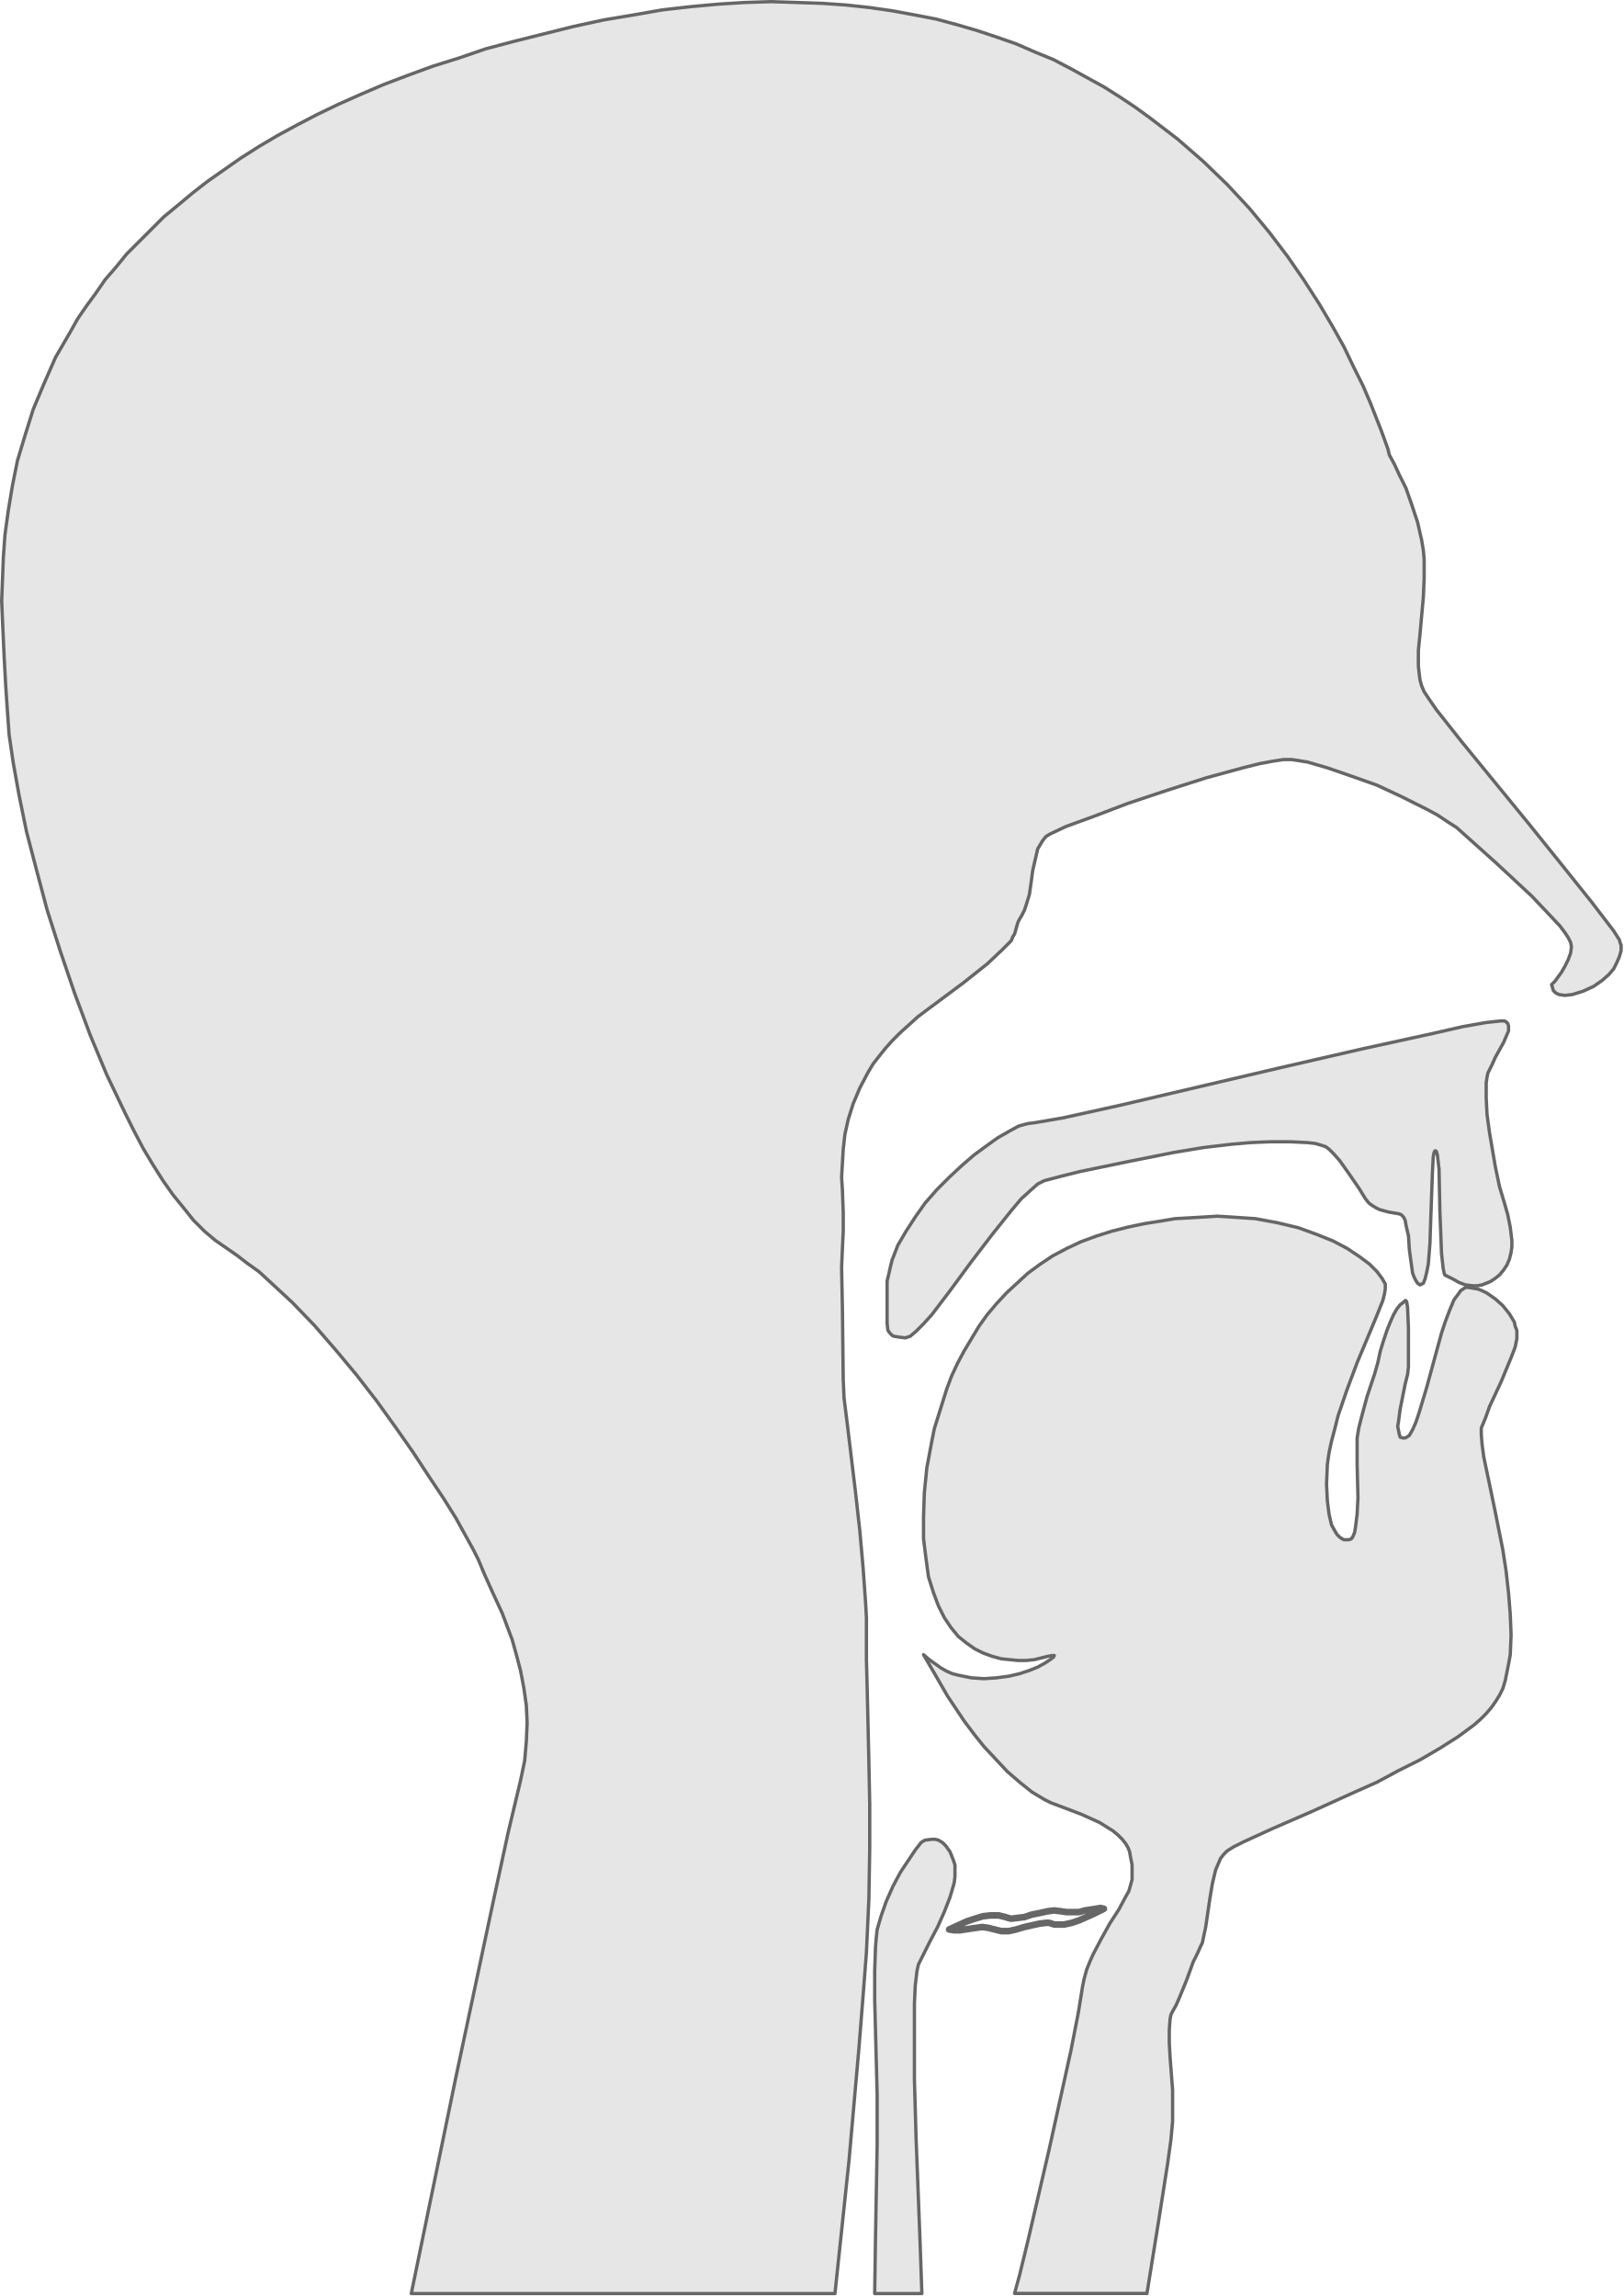
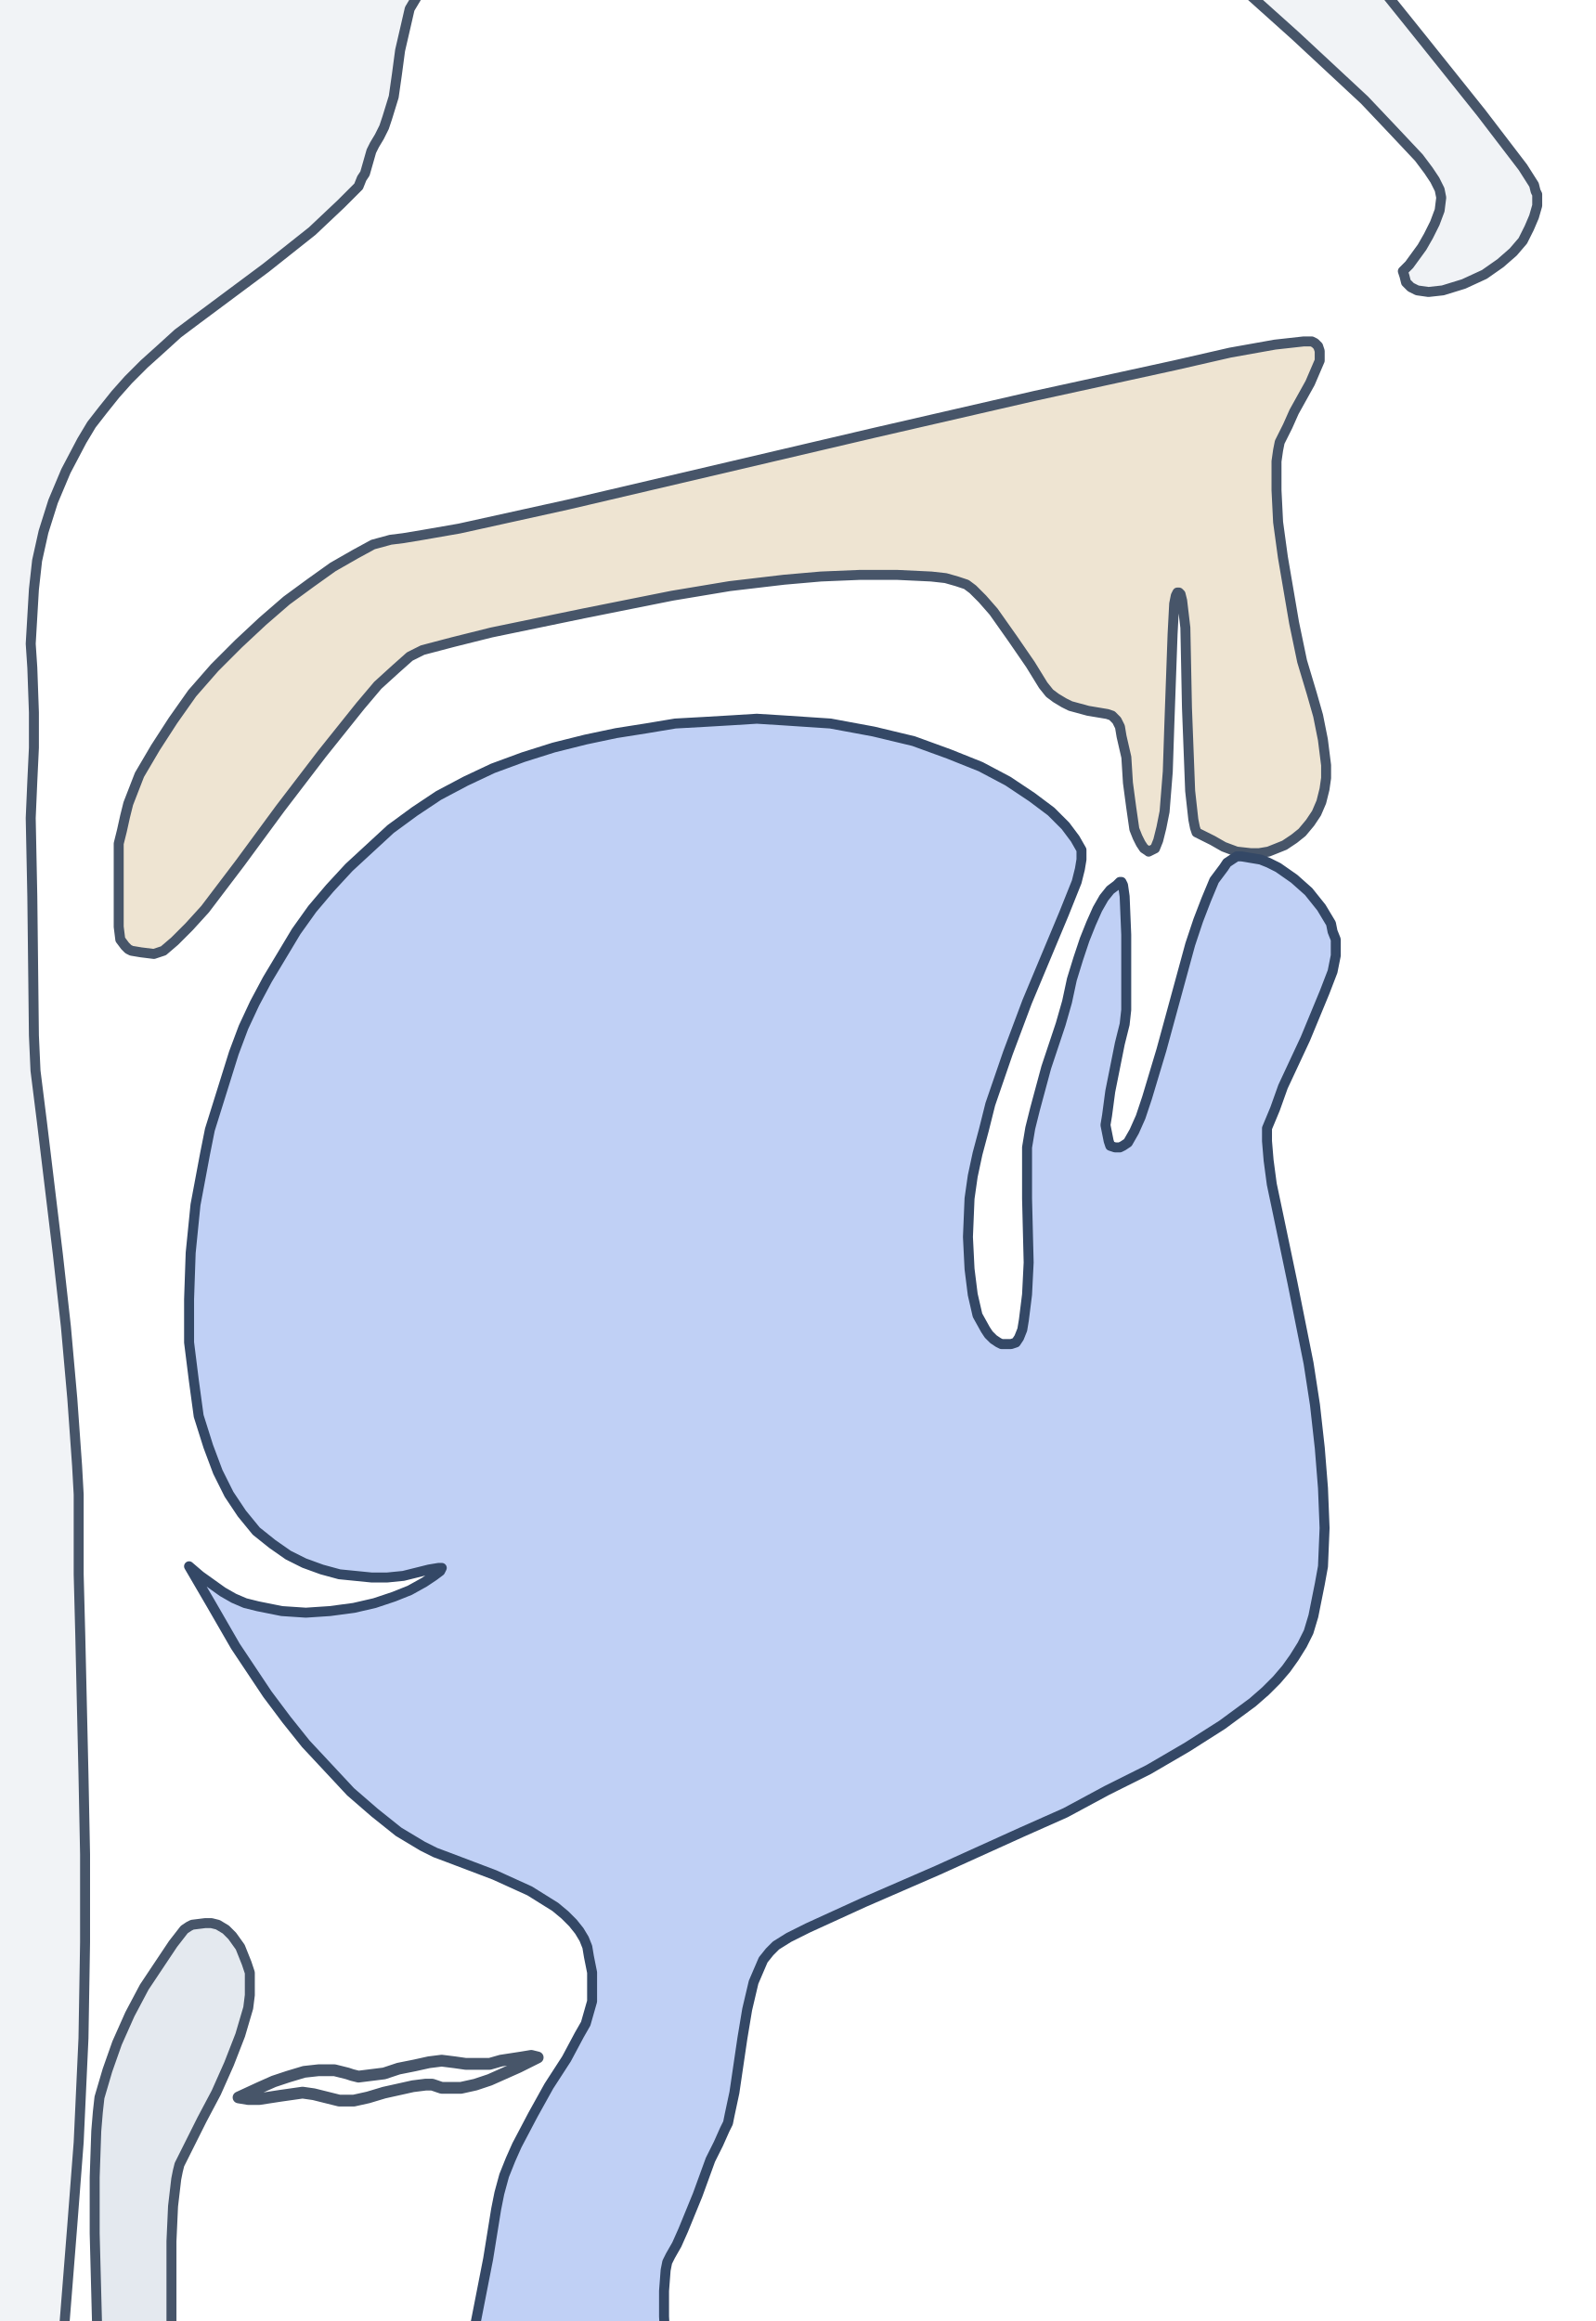
- <svg xmlns="http://www.w3.org/2000/svg" viewBox="0 0 173.038 244.74" id="svg2" height="244.74mm" width="173.038mm" version="1.0">
+ <svg xmlns="http://www.w3.org/2000/svg" viewBox="88 90 88 128" id="svg2" height="640" width="440" version="1.0">
  <defs id="defs4">
    <pattern y="0" x="0" height="6" width="6" patternUnits="userSpaceOnUse" id="WMFhbasepattern" />
  </defs>
-   <path id="path7" d="m 98.249,244.475 0,0 -0.176,-5.115 -0.441,-11.465 -0.177,-6.262 0,-5.644 0,-2.381 0.088,-1.94 0.176,-1.499 0.088,-0.441 0.088,-0.353 0,0 1.235,-2.469 0.794,-1.499 0.706,-1.587 0.618,-1.588 0.441,-1.499 0.088,-0.706 0,-0.618 0,-0.617 -0.176,-0.529 0,0 -0.353,-0.882 -0.441,-0.617 -0.353,-0.353 -0.441,-0.265 -0.353,-0.088 -0.353,0 -0.706,0.088 0,0 -0.176,0.088 -0.265,0.177 -0.617,0.794 -0.706,1.058 -0.882,1.323 -0.794,1.499 -0.706,1.587 -0.529,1.499 -0.441,1.499 0,0 -0.088,0.794 -0.088,1.058 -0.088,2.558 0,3.087 0.088,3.352 0.176,6.791 0,2.91 0,2.381 0,0 -0.176,9.878 -0.088,5.997 5.027,0 z" style="fill:#e6e6e6;fill-opacity:1;fill-rule:nonzero;stroke:#666666;stroke-width:0.353px;stroke-linecap:round;stroke-linejoin:round;stroke-miterlimit:4;stroke-dasharray:none;stroke-opacity:1" />
-   <path id="path9" d="m 88.988,244.475 0,0 1.499,-14.199 1.058,-11.994 0.441,-5.556 0.353,-4.586 0,0 0.264,-5.732 0.088,-5.292 0,-4.851 -0.088,-4.41 -0.176,-7.673 -0.088,-3.352 0,-2.91 0,0 0,-1.499 -0.088,-1.588 -0.264,-3.704 -0.353,-3.969 -0.441,-3.969 -0.882,-7.32 -0.353,-2.822 -0.088,-1.94 0,0 -0.088,-7.673 -0.088,-4.321 0.088,-2.029 0.088,-1.852 0,0 0,-0.97 0,-0.97 -0.088,-2.469 -0.088,-1.323 0.088,-1.499 0.088,-1.499 0.176,-1.587 0.353,-1.588 0.529,-1.676 0.706,-1.676 0.882,-1.676 0.529,-0.882 0.617,-0.794 0.706,-0.882 0.706,-0.794 0.882,-0.882 0.882,-0.794 0.97,-0.882 1.058,-0.794 0,0 3.792,-2.822 2.558,-2.029 1.588,-1.499 0.529,-0.529 0.441,-0.441 0.176,-0.441 0.176,-0.265 0.176,-0.617 0.176,-0.617 0.176,-0.353 0.265,-0.441 0,0 0.264,-0.529 0.176,-0.529 0.353,-1.147 0.176,-1.234 0.176,-1.323 0.265,-1.146 0.264,-1.147 0.264,-0.441 0.265,-0.441 0.353,-0.441 0.441,-0.265 0,0 1.676,-0.794 2.91,-1.058 3.704,-1.411 4.233,-1.411 4.145,-1.323 3.881,-1.058 1.764,-0.441 1.411,-0.265 1.147,-0.176 0.882,0 0,0 1.676,0.264 2.117,0.618 2.558,0.882 2.734,0.97 2.646,1.235 2.646,1.323 1.146,0.617 1.058,0.706 0.97,0.618 0.794,0.706 0,0 3.44,3.087 3.792,3.528 1.587,1.676 1.411,1.499 0.529,0.706 0.353,0.529 0.264,0.529 0.088,0.441 0,0 -0.088,0.706 -0.264,0.706 -0.353,0.706 -0.353,0.618 -0.706,0.97 -0.353,0.353 0,0 0.088,0.264 0.088,0.353 0.265,0.265 0.353,0.176 0.618,0.088 0.794,-0.088 1.146,-0.353 0,0 1.147,-0.529 0.882,-0.618 0.706,-0.617 0.529,-0.617 0.353,-0.706 0.264,-0.618 0.177,-0.618 0,-0.617 0,0 -0.088,-0.176 -0.088,-0.353 -0.617,-0.97 -2.293,-2.998 -3.175,-3.969 -3.616,-4.498 -7.144,-8.731 -2.646,-3.351 -0.794,-1.147 -0.529,-0.794 0,0 -0.264,-0.618 -0.176,-0.617 -0.088,-0.706 -0.088,-0.794 0,-1.676 0.176,-1.764 0.353,-3.881 0.088,-2.028 0,-2.029 0,0 -0.088,-0.97 -0.176,-1.058 -0.441,-1.94 -0.617,-1.852 -0.617,-1.764 -0.706,-1.411 -0.529,-1.147 -0.529,-0.97 0,0 -0.177,-0.706 -0.706,-1.94 -1.146,-2.91 -0.794,-1.852 -0.97,-1.94 -1.058,-2.205 -1.235,-2.205 -1.411,-2.381 -1.587,-2.469 -1.764,-2.558 -1.94,-2.558 -2.117,-2.558 -2.381,-2.558 -2.558,-2.469 -2.734,-2.381 -1.499,-1.147 -1.499,-1.147 -1.587,-1.147 -1.588,-1.058 -1.676,-1.058 -1.764,-0.97 -1.764,-0.97 -1.852,-0.97 -1.94,-0.794 L 108.303,4.674 106.274,3.969 104.157,3.263 102.041,2.646 99.748,2.028 97.455,1.587 95.074,1.147 92.604,0.794 90.135,0.529 87.577,0.353 84.931,0.265 82.197,0.176 79.375,0.265 76.553,0.441 73.643,0.706 70.556,1.058 l -2.999,0.529 -3.175,0.529 -3.263,0.706 0,0 -3.175,0.794 -3.175,0.794 -2.998,0.794 -2.822,0.97 -2.822,0.882 -2.646,0.97 -2.557,0.97 -2.469,1.058 -2.381,1.058 -2.205,1.058 -2.205,1.147 -2.117,1.147 -1.94,1.147 -1.94,1.235 -1.764,1.235 -1.764,1.235 -1.587,1.235 -1.587,1.323 -1.499,1.235 -1.323,1.323 -1.323,1.323 -1.323,1.323 -1.147,1.411 -1.147,1.323 -0.97,1.411 -0.97,1.323 -0.97,1.411 -0.794,1.411 -1.587,2.734 -1.235,2.822 -1.147,2.734 -0.882,2.822 -0.794,2.646 -0.529,2.646 -0.441,2.646 -0.353,2.558 -0.176,2.469 -0.088,2.293 -0.088,2.293 0.088,2.117 0.176,3.881 0.176,3.263 0.176,2.557 0,0 0.176,2.469 0.441,2.999 0.617,3.439 0.794,3.881 1.058,4.057 1.147,4.321 1.411,4.41 1.499,4.41 1.676,4.498 1.764,4.233 1.94,4.057 0.97,1.941 0.97,1.852 1.058,1.764 1.058,1.676 1.058,1.499 1.147,1.411 1.058,1.323 1.147,1.146 1.147,0.97 1.147,0.794 0,0 1.147,0.794 1.147,0.882 1.235,0.882 1.147,1.058 2.381,2.205 2.381,2.469 2.293,2.646 2.205,2.646 2.117,2.734 2.028,2.822 1.852,2.646 1.676,2.558 1.587,2.381 1.323,2.117 1.852,3.351 0.529,1.058 0.264,0.618 0,0 0.177,0.441 0.264,0.618 0.794,1.764 1.058,2.293 0.529,1.411 0.529,1.411 0.441,1.587 0.441,1.676 0.353,1.852 0.265,1.852 0.088,1.852 -0.088,2.028 -0.176,2.029 -0.441,2.117 0,0 -1.323,5.556 -1.676,7.761 -3.881,18.256 -4.763,23.107 45.156,0 z" style="fill:#e6e6e6;fill-opacity:1;fill-rule:nonzero;stroke:#666666;stroke-width:0.353px;stroke-linecap:round;stroke-linejoin:round;stroke-miterlimit:4;stroke-dasharray:none;stroke-opacity:1" />
-   <path id="path11" d="m 112.095,205.052 0,0 -0.265,-0.088 -0.353,0 -0.706,0.088 -0.794,0.177 -0.794,0.176 -0.882,0.265 -0.794,0.176 -0.794,0 -0.353,-0.088 -0.353,-0.088 0,0 -0.706,-0.176 -0.617,-0.088 -0.618,0.088 -0.618,0.088 -1.146,0.176 -0.618,0 -0.529,-0.088 0,0 1.146,-0.529 0.794,-0.353 0.794,-0.264 0.882,-0.265 0.794,-0.088 0.882,0 0.353,0.088 0.353,0.088 0,0 0.264,0.088 0.353,0.088 0.706,-0.088 0.706,-0.088 0.794,-0.264 0.882,-0.176 0.794,-0.176 0.706,-0.088 0.706,0.088 0,0 0.617,0.088 0.706,0 0.618,0 0.618,-0.177 1.146,-0.176 0.529,-0.088 0.353,0.088 0,0 -1.058,0.529 -1.587,0.706 -0.794,0.265 -0.794,0.176 -0.706,0 -0.353,0 -0.264,-0.088 0,0 z" style="fill:none;stroke:#666666;stroke-width:0.706px;stroke-linecap:round;stroke-linejoin:round;stroke-miterlimit:4;stroke-dasharray:none;stroke-opacity:1" />
-   <path id="path13" d="m 151.342,136.966 0,0 0.176,-0.088 0.176,-0.088 0.176,-0.441 0.176,-0.706 0.176,-0.882 0.176,-2.205 0.088,-2.646 0.177,-4.939 0.088,-1.676 0.088,-0.441 0.088,-0.176 0,0 0.088,0 0.088,0.088 0.088,0.353 0.177,1.499 0.088,4.41 0.176,4.586 0.176,1.587 0.088,0.441 0.088,0.264 0,0 0.882,0.441 0.618,0.353 0.706,0.264 0.794,0.088 0.441,0 0.529,-0.088 0.441,-0.176 0.441,-0.177 0.529,-0.353 0.441,-0.353 0,0 0.441,-0.529 0.353,-0.529 0.265,-0.617 0.176,-0.706 0.088,-0.617 0,-0.706 -0.177,-1.411 -0.264,-1.323 -0.353,-1.235 -0.529,-1.764 0,0 -0.441,-2.117 -0.618,-3.616 -0.265,-1.94 -0.088,-1.764 0,-1.588 0.088,-0.617 0.088,-0.441 0,0 0.441,-0.882 0.353,-0.794 0.882,-1.587 0.265,-0.618 0.265,-0.617 0,-0.529 -0.088,-0.265 -0.176,-0.176 0,0 -0.176,-0.088 -0.441,0 -1.587,0.176 -2.469,0.441 -3.087,0.706 -7.673,1.676 -8.819,2.029 -16.933,3.969 -5.997,1.323 -2.028,0.353 -1.058,0.176 0,0 -0.706,0.088 -0.97,0.264 -0.97,0.529 -1.235,0.706 -1.235,0.882 -1.323,0.97 -1.323,1.146 -1.323,1.235 -1.323,1.323 -1.235,1.411 -1.058,1.499 -0.97,1.499 -0.882,1.499 -0.617,1.588 -0.176,0.706 -0.176,0.794 -0.176,0.706 0,0.794 0,0 0,2.911 0,0.882 0.088,0.706 0.265,0.353 0.176,0.176 0.176,0.088 0.529,0.088 0.706,0.088 0,0 0.264,-0.088 0.265,-0.088 0.618,-0.529 0.794,-0.794 0.882,-0.97 1.94,-2.557 2.205,-2.999 2.293,-2.999 2.117,-2.646 0.97,-1.147 0.97,-0.882 0.794,-0.706 0.353,-0.177 0.353,-0.176 0,0 1.676,-0.441 2.117,-0.529 5.116,-1.058 4.851,-0.97 3.175,-0.529 0,0 2.999,-0.353 2.029,-0.177 2.117,-0.088 2.117,0 1.852,0.088 0.794,0.088 0.618,0.176 0.529,0.176 0.353,0.264 0,0 0.529,0.529 0.618,0.706 1.058,1.499 0.97,1.411 0.706,1.146 0,0 0.353,0.441 0.353,0.264 0.441,0.265 0.353,0.176 0.97,0.264 1.058,0.177 0,0 0.264,0.088 0.265,0.265 0.176,0.353 0.088,0.529 0.264,1.147 0.088,1.411 0.176,1.323 0.177,1.235 0.176,0.441 0.177,0.353 0.176,0.265 0.265,0.176 0,0 z" style="fill:#e6e6e6;fill-opacity:1;fill-rule:nonzero;stroke:#666666;stroke-width:0.353px;stroke-linecap:round;stroke-linejoin:round;stroke-miterlimit:4;stroke-dasharray:none;stroke-opacity:1" />
-   <path id="path15" d="m 122.237,244.475 0,0 1.235,-7.673 0.97,-6.173 0.353,-2.558 0.176,-1.94 0,0 0,-1.587 0,-1.764 -0.264,-3.439 -0.088,-1.588 0,-1.411 0.088,-1.146 0.088,-0.441 0.176,-0.353 0,0 0.353,-0.618 0.353,-0.794 0.794,-1.941 0.706,-1.94 0.441,-0.882 0.353,-0.794 0,0 0.176,-0.353 0.088,-0.441 0.264,-1.235 0.441,-2.998 0.264,-1.588 0.353,-1.499 0.265,-0.618 0.265,-0.617 0.353,-0.441 0.353,-0.353 0,0 0.706,-0.441 1.058,-0.529 3.087,-1.411 4.057,-1.764 4.674,-2.117 2.381,-1.058 2.293,-1.235 2.293,-1.146 2.117,-1.235 1.94,-1.234 1.676,-1.235 0.706,-0.617 0.618,-0.617 0.529,-0.618 0.441,-0.618 0,0 0.441,-0.706 0.353,-0.706 0.265,-0.882 0.176,-0.882 0.177,-0.882 0.176,-0.97 0.088,-2.117 -0.088,-2.205 -0.176,-2.205 -0.265,-2.381 -0.353,-2.293 -0.882,-4.409 -0.794,-3.793 -0.353,-1.676 -0.176,-1.323 -0.088,-1.058 0,-0.706 0,0 0.441,-1.058 0.441,-1.235 1.235,-2.646 1.058,-2.558 0.441,-1.146 0.176,-0.882 0,0 0,-0.441 0,-0.441 -0.176,-0.441 -0.088,-0.441 -0.529,-0.882 -0.706,-0.882 -0.794,-0.706 -0.882,-0.617 -0.529,-0.265 -0.441,-0.176 -0.529,-0.088 -0.529,-0.088 0,0 -0.264,0 -0.265,0.176 -0.265,0.176 -0.176,0.265 -0.529,0.706 -0.441,1.058 -0.441,1.146 -0.441,1.323 -0.794,2.91 -0.794,2.91 -0.794,2.646 -0.353,1.058 -0.353,0.794 -0.353,0.618 -0.265,0.176 -0.176,0.088 0,0 -0.264,0 -0.265,-0.088 -0.088,-0.264 -0.088,-0.441 -0.088,-0.441 0.088,-0.529 0.176,-1.323 0.529,-2.646 0.264,-1.058 0.088,-0.794 0,0 0,-4.145 -0.088,-2.117 -0.088,-0.617 -0.088,-0.176 -0.088,0 0,0 -0.176,0.176 -0.353,0.264 -0.353,0.441 -0.353,0.617 -0.353,0.794 -0.353,0.882 -0.353,1.058 -0.353,1.146 0,0 -0.265,1.235 -0.353,1.234 -0.794,2.381 -0.618,2.293 -0.264,1.058 -0.176,1.058 0,0 0,1.235 0,1.587 0.088,3.528 -0.088,1.764 -0.176,1.411 -0.088,0.529 -0.176,0.441 -0.177,0.265 -0.264,0.088 0,0 -0.264,0 -0.265,0 -0.176,-0.088 -0.264,-0.176 -0.265,-0.264 -0.176,-0.265 -0.441,-0.794 -0.264,-1.147 -0.176,-1.411 -0.088,-1.764 0.088,-2.117 0,0 0.176,-1.235 0.264,-1.235 0.353,-1.323 0.353,-1.411 0.97,-2.822 1.058,-2.822 2.029,-4.851 0.706,-1.764 0.176,-0.706 0.088,-0.529 0,0 0,-0.264 0,-0.265 -0.353,-0.618 -0.529,-0.706 -0.794,-0.794 -1.058,-0.794 -1.323,-0.882 -1.499,-0.794 -1.764,-0.706 -1.941,-0.706 -2.205,-0.529 -2.381,-0.441 -1.323,-0.088 -1.323,-0.088 -1.411,-0.088 -1.411,0.088 -1.499,0.088 -1.587,0.088 -1.587,0.265 -1.676,0.265 -1.676,0.353 -1.764,0.441 0,0 -1.676,0.529 -1.676,0.617 -1.499,0.706 -1.499,0.794 -1.323,0.882 -1.323,0.97 -1.147,1.058 -1.146,1.058 -1.058,1.146 -0.97,1.146 -0.882,1.235 -0.794,1.323 -0.794,1.323 -0.706,1.323 -0.617,1.323 -0.529,1.411 -0.441,1.411 -0.441,1.411 -0.441,1.411 -0.264,1.323 -0.529,2.822 -0.265,2.646 -0.088,2.558 0,2.381 0.265,2.117 0.264,1.94 0,0 0.529,1.676 0.529,1.411 0.617,1.235 0.706,1.058 0.794,0.97 0.882,0.706 0.882,0.617 0.882,0.441 0.97,0.353 0.97,0.264 0.882,0.088 0.882,0.088 0.882,0 0.882,-0.088 0.706,-0.176 0.706,-0.176 0,0 0.529,-0.088 0.176,0 0,0 -0.088,0.177 -0.353,0.264 -0.529,0.353 -0.794,0.441 -0.882,0.353 -1.058,0.353 -1.146,0.264 -1.323,0.176 -1.323,0.088 -1.323,-0.088 -1.323,-0.265 -0.706,-0.176 -0.618,-0.265 -0.618,-0.353 -0.617,-0.441 -0.617,-0.441 -0.618,-0.529 0,0 1.235,2.117 1.323,2.293 1.764,2.646 1.058,1.411 1.058,1.323 1.235,1.323 1.234,1.323 1.323,1.147 1.323,1.058 1.323,0.794 0.706,0.353 0.706,0.264 0,0 2.558,0.97 1.94,0.882 0.706,0.441 0.706,0.441 0.529,0.441 0.441,0.441 0.353,0.441 0.265,0.441 0.176,0.441 0.088,0.529 0.176,0.882 0,1.058 0,0 0,0.529 -0.176,0.618 -0.176,0.617 -0.353,0.617 -0.706,1.323 -0.97,1.499 -0.882,1.588 -0.882,1.676 -0.353,0.794 -0.353,0.882 -0.264,0.97 -0.176,0.882 0,0 -0.441,2.734 -0.794,4.057 -2.293,10.407 -2.293,9.878 -0.882,3.616 -0.529,1.94 14.111,0 z" style="fill:#e6e6e6;fill-opacity:1;fill-rule:nonzero;stroke:#666666;stroke-width:0.353px;stroke-linecap:round;stroke-linejoin:round;stroke-miterlimit:4;stroke-dasharray:none;stroke-opacity:1" />
+   <path id="path7" d="m 98.249,244.475 0,0 -0.176,-5.115 -0.441,-11.465 -0.177,-6.262 0,-5.644 0,-2.381 0.088,-1.94 0.176,-1.499 0.088,-0.441 0.088,-0.353 0,0 1.235,-2.469 0.794,-1.499 0.706,-1.587 0.618,-1.588 0.441,-1.499 0.088,-0.706 0,-0.618 0,-0.617 -0.176,-0.529 0,0 -0.353,-0.882 -0.441,-0.617 -0.353,-0.353 -0.441,-0.265 -0.353,-0.088 -0.353,0 -0.706,0.088 0,0 -0.176,0.088 -0.265,0.177 -0.617,0.794 -0.706,1.058 -0.882,1.323 -0.794,1.499 -0.706,1.587 -0.529,1.499 -0.441,1.499 0,0 -0.088,0.794 -0.088,1.058 -0.088,2.558 0,3.087 0.088,3.352 0.176,6.791 0,2.91 0,2.381 0,0 -0.176,9.878 -0.088,5.997 5.027,0 z" style="fill:#e4e9ef;fill-opacity:1;fill-rule:nonzero;stroke:#475569;stroke-width:0.55;stroke-linecap:round;stroke-linejoin:round;stroke-miterlimit:4;stroke-dasharray:none;stroke-opacity:1" />
+   <path id="path9" d="m 88.988,244.475 0,0 1.499,-14.199 1.058,-11.994 0.441,-5.556 0.353,-4.586 0,0 0.264,-5.732 0.088,-5.292 0,-4.851 -0.088,-4.41 -0.176,-7.673 -0.088,-3.352 0,-2.91 0,0 0,-1.499 -0.088,-1.588 -0.264,-3.704 -0.353,-3.969 -0.441,-3.969 -0.882,-7.32 -0.353,-2.822 -0.088,-1.94 0,0 -0.088,-7.673 -0.088,-4.321 0.088,-2.029 0.088,-1.852 0,0 0,-0.97 0,-0.97 -0.088,-2.469 -0.088,-1.323 0.088,-1.499 0.088,-1.499 0.176,-1.587 0.353,-1.588 0.529,-1.676 0.706,-1.676 0.882,-1.676 0.529,-0.882 0.617,-0.794 0.706,-0.882 0.706,-0.794 0.882,-0.882 0.882,-0.794 0.97,-0.882 1.058,-0.794 0,0 3.792,-2.822 2.558,-2.029 1.588,-1.499 0.529,-0.529 0.441,-0.441 0.176,-0.441 0.176,-0.265 0.176,-0.617 0.176,-0.617 0.176,-0.353 0.265,-0.441 0,0 0.264,-0.529 0.176,-0.529 0.353,-1.147 0.176,-1.234 0.176,-1.323 0.265,-1.146 0.264,-1.147 0.264,-0.441 0.265,-0.441 0.353,-0.441 0.441,-0.265 0,0 1.676,-0.794 2.91,-1.058 3.704,-1.411 4.233,-1.411 4.145,-1.323 3.881,-1.058 1.764,-0.441 1.411,-0.265 1.147,-0.176 0.882,0 0,0 1.676,0.264 2.117,0.618 2.558,0.882 2.734,0.97 2.646,1.235 2.646,1.323 1.146,0.617 1.058,0.706 0.97,0.618 0.794,0.706 0,0 3.44,3.087 3.792,3.528 1.587,1.676 1.411,1.499 0.529,0.706 0.353,0.529 0.264,0.529 0.088,0.441 0,0 -0.088,0.706 -0.264,0.706 -0.353,0.706 -0.353,0.618 -0.706,0.97 -0.353,0.353 0,0 0.088,0.264 0.088,0.353 0.265,0.265 0.353,0.176 0.618,0.088 0.794,-0.088 1.146,-0.353 0,0 1.147,-0.529 0.882,-0.618 0.706,-0.617 0.529,-0.617 0.353,-0.706 0.264,-0.618 0.177,-0.618 0,-0.617 0,0 -0.088,-0.176 -0.088,-0.353 -0.617,-0.97 -2.293,-2.998 -3.175,-3.969 -3.616,-4.498 -7.144,-8.731 -2.646,-3.351 -0.794,-1.147 -0.529,-0.794 0,0 -0.264,-0.618 -0.176,-0.617 -0.088,-0.706 -0.088,-0.794 0,-1.676 0.176,-1.764 0.353,-3.881 0.088,-2.028 0,-2.029 0,0 -0.088,-0.97 -0.176,-1.058 -0.441,-1.94 -0.617,-1.852 -0.617,-1.764 -0.706,-1.411 -0.529,-1.147 -0.529,-0.97 0,0 -0.177,-0.706 -0.706,-1.94 -1.146,-2.91 -0.794,-1.852 -0.97,-1.94 -1.058,-2.205 -1.235,-2.205 -1.411,-2.381 -1.587,-2.469 -1.764,-2.558 -1.94,-2.558 -2.117,-2.558 -2.381,-2.558 -2.558,-2.469 -2.734,-2.381 -1.499,-1.147 -1.499,-1.147 -1.587,-1.147 -1.588,-1.058 -1.676,-1.058 -1.764,-0.97 -1.764,-0.97 -1.852,-0.97 -1.94,-0.794 L 108.303,4.674 106.274,3.969 104.157,3.263 102.041,2.646 99.748,2.028 97.455,1.587 95.074,1.147 92.604,0.794 90.135,0.529 87.577,0.353 84.931,0.265 82.197,0.176 79.375,0.265 76.553,0.441 73.643,0.706 70.556,1.058 l -2.999,0.529 -3.175,0.529 -3.263,0.706 0,0 -3.175,0.794 -3.175,0.794 -2.998,0.794 -2.822,0.97 -2.822,0.882 -2.646,0.97 -2.557,0.97 -2.469,1.058 -2.381,1.058 -2.205,1.058 -2.205,1.147 -2.117,1.147 -1.94,1.147 -1.94,1.235 -1.764,1.235 -1.764,1.235 -1.587,1.235 -1.587,1.323 -1.499,1.235 -1.323,1.323 -1.323,1.323 -1.323,1.323 -1.147,1.411 -1.147,1.323 -0.97,1.411 -0.97,1.323 -0.97,1.411 -0.794,1.411 -1.587,2.734 -1.235,2.822 -1.147,2.734 -0.882,2.822 -0.794,2.646 -0.529,2.646 -0.441,2.646 -0.353,2.558 -0.176,2.469 -0.088,2.293 -0.088,2.293 0.088,2.117 0.176,3.881 0.176,3.263 0.176,2.557 0,0 0.176,2.469 0.441,2.999 0.617,3.439 0.794,3.881 1.058,4.057 1.147,4.321 1.411,4.41 1.499,4.41 1.676,4.498 1.764,4.233 1.94,4.057 0.97,1.941 0.97,1.852 1.058,1.764 1.058,1.676 1.058,1.499 1.147,1.411 1.058,1.323 1.147,1.146 1.147,0.97 1.147,0.794 0,0 1.147,0.794 1.147,0.882 1.235,0.882 1.147,1.058 2.381,2.205 2.381,2.469 2.293,2.646 2.205,2.646 2.117,2.734 2.028,2.822 1.852,2.646 1.676,2.558 1.587,2.381 1.323,2.117 1.852,3.351 0.529,1.058 0.264,0.618 0,0 0.177,0.441 0.264,0.618 0.794,1.764 1.058,2.293 0.529,1.411 0.529,1.411 0.441,1.587 0.441,1.676 0.353,1.852 0.265,1.852 0.088,1.852 -0.088,2.028 -0.176,2.029 -0.441,2.117 0,0 -1.323,5.556 -1.676,7.761 -3.881,18.256 -4.763,23.107 45.156,0 z" style="fill:#f1f3f6;fill-opacity:1;fill-rule:nonzero;stroke:#475569;stroke-width:0.55;stroke-linecap:round;stroke-linejoin:round;stroke-miterlimit:4;stroke-dasharray:none;stroke-opacity:1" />
+   <path id="path11" d="m 112.095,205.052 0,0 -0.265,-0.088 -0.353,0 -0.706,0.088 -0.794,0.177 -0.794,0.176 -0.882,0.265 -0.794,0.176 -0.794,0 -0.353,-0.088 -0.353,-0.088 0,0 -0.706,-0.176 -0.617,-0.088 -0.618,0.088 -0.618,0.088 -1.146,0.176 -0.618,0 -0.529,-0.088 0,0 1.146,-0.529 0.794,-0.353 0.794,-0.264 0.882,-0.265 0.794,-0.088 0.882,0 0.353,0.088 0.353,0.088 0,0 0.264,0.088 0.353,0.088 0.706,-0.088 0.706,-0.088 0.794,-0.264 0.882,-0.176 0.794,-0.176 0.706,-0.088 0.706,0.088 0,0 0.617,0.088 0.706,0 0.618,0 0.618,-0.177 1.146,-0.176 0.529,-0.088 0.353,0.088 0,0 -1.058,0.529 -1.587,0.706 -0.794,0.265 -0.794,0.176 -0.706,0 -0.353,0 -0.264,-0.088 0,0 z" style="fill:none;stroke:#475569;stroke-width:0.65;stroke-linecap:round;stroke-linejoin:round;stroke-miterlimit:4;stroke-dasharray:none;stroke-opacity:1" />
+   <path id="path13" d="m 151.342,136.966 0,0 0.176,-0.088 0.176,-0.088 0.176,-0.441 0.176,-0.706 0.176,-0.882 0.176,-2.205 0.088,-2.646 0.177,-4.939 0.088,-1.676 0.088,-0.441 0.088,-0.176 0,0 0.088,0 0.088,0.088 0.088,0.353 0.177,1.499 0.088,4.41 0.176,4.586 0.176,1.587 0.088,0.441 0.088,0.264 0,0 0.882,0.441 0.618,0.353 0.706,0.264 0.794,0.088 0.441,0 0.529,-0.088 0.441,-0.176 0.441,-0.177 0.529,-0.353 0.441,-0.353 0,0 0.441,-0.529 0.353,-0.529 0.265,-0.617 0.176,-0.706 0.088,-0.617 0,-0.706 -0.177,-1.411 -0.264,-1.323 -0.353,-1.235 -0.529,-1.764 0,0 -0.441,-2.117 -0.618,-3.616 -0.265,-1.94 -0.088,-1.764 0,-1.588 0.088,-0.617 0.088,-0.441 0,0 0.441,-0.882 0.353,-0.794 0.882,-1.587 0.265,-0.618 0.265,-0.617 0,-0.529 -0.088,-0.265 -0.176,-0.176 0,0 -0.176,-0.088 -0.441,0 -1.587,0.176 -2.469,0.441 -3.087,0.706 -7.673,1.676 -8.819,2.029 -16.933,3.969 -5.997,1.323 -2.028,0.353 -1.058,0.176 0,0 -0.706,0.088 -0.97,0.264 -0.97,0.529 -1.235,0.706 -1.235,0.882 -1.323,0.97 -1.323,1.146 -1.323,1.235 -1.323,1.323 -1.235,1.411 -1.058,1.499 -0.97,1.499 -0.882,1.499 -0.617,1.588 -0.176,0.706 -0.176,0.794 -0.176,0.706 0,0.794 0,0 0,2.911 0,0.882 0.088,0.706 0.265,0.353 0.176,0.176 0.176,0.088 0.529,0.088 0.706,0.088 0,0 0.264,-0.088 0.265,-0.088 0.618,-0.529 0.794,-0.794 0.882,-0.97 1.94,-2.557 2.205,-2.999 2.293,-2.999 2.117,-2.646 0.97,-1.147 0.97,-0.882 0.794,-0.706 0.353,-0.177 0.353,-0.176 0,0 1.676,-0.441 2.117,-0.529 5.116,-1.058 4.851,-0.97 3.175,-0.529 0,0 2.999,-0.353 2.029,-0.177 2.117,-0.088 2.117,0 1.852,0.088 0.794,0.088 0.618,0.176 0.529,0.176 0.353,0.264 0,0 0.529,0.529 0.618,0.706 1.058,1.499 0.97,1.411 0.706,1.146 0,0 0.353,0.441 0.353,0.264 0.441,0.265 0.353,0.176 0.97,0.264 1.058,0.177 0,0 0.264,0.088 0.265,0.265 0.176,0.353 0.088,0.529 0.264,1.147 0.088,1.411 0.176,1.323 0.177,1.235 0.176,0.441 0.177,0.353 0.176,0.265 0.265,0.176 0,0 z" style="fill:#eee4d2;fill-opacity:1;fill-rule:nonzero;stroke:#475569;stroke-width:0.55;stroke-linecap:round;stroke-linejoin:round;stroke-miterlimit:4;stroke-dasharray:none;stroke-opacity:1" />
+   <path id="path15" d="m 122.237,244.475 0,0 1.235,-7.673 0.97,-6.173 0.353,-2.558 0.176,-1.94 0,0 0,-1.587 0,-1.764 -0.264,-3.439 -0.088,-1.588 0,-1.411 0.088,-1.146 0.088,-0.441 0.176,-0.353 0,0 0.353,-0.618 0.353,-0.794 0.794,-1.941 0.706,-1.94 0.441,-0.882 0.353,-0.794 0,0 0.176,-0.353 0.088,-0.441 0.264,-1.235 0.441,-2.998 0.264,-1.588 0.353,-1.499 0.265,-0.618 0.265,-0.617 0.353,-0.441 0.353,-0.353 0,0 0.706,-0.441 1.058,-0.529 3.087,-1.411 4.057,-1.764 4.674,-2.117 2.381,-1.058 2.293,-1.235 2.293,-1.146 2.117,-1.235 1.94,-1.234 1.676,-1.235 0.706,-0.617 0.618,-0.617 0.529,-0.618 0.441,-0.618 0,0 0.441,-0.706 0.353,-0.706 0.265,-0.882 0.176,-0.882 0.177,-0.882 0.176,-0.97 0.088,-2.117 -0.088,-2.205 -0.176,-2.205 -0.265,-2.381 -0.353,-2.293 -0.882,-4.409 -0.794,-3.793 -0.353,-1.676 -0.176,-1.323 -0.088,-1.058 0,-0.706 0,0 0.441,-1.058 0.441,-1.235 1.235,-2.646 1.058,-2.558 0.441,-1.146 0.176,-0.882 0,0 0,-0.441 0,-0.441 -0.176,-0.441 -0.088,-0.441 -0.529,-0.882 -0.706,-0.882 -0.794,-0.706 -0.882,-0.617 -0.529,-0.265 -0.441,-0.176 -0.529,-0.088 -0.529,-0.088 0,0 -0.264,0 -0.265,0.176 -0.265,0.176 -0.176,0.265 -0.529,0.706 -0.441,1.058 -0.441,1.146 -0.441,1.323 -0.794,2.91 -0.794,2.91 -0.794,2.646 -0.353,1.058 -0.353,0.794 -0.353,0.618 -0.265,0.176 -0.176,0.088 0,0 -0.264,0 -0.265,-0.088 -0.088,-0.264 -0.088,-0.441 -0.088,-0.441 0.088,-0.529 0.176,-1.323 0.529,-2.646 0.264,-1.058 0.088,-0.794 0,0 0,-4.145 -0.088,-2.117 -0.088,-0.617 -0.088,-0.176 -0.088,0 0,0 -0.176,0.176 -0.353,0.264 -0.353,0.441 -0.353,0.617 -0.353,0.794 -0.353,0.882 -0.353,1.058 -0.353,1.146 0,0 -0.265,1.235 -0.353,1.234 -0.794,2.381 -0.618,2.293 -0.264,1.058 -0.176,1.058 0,0 0,1.235 0,1.587 0.088,3.528 -0.088,1.764 -0.176,1.411 -0.088,0.529 -0.176,0.441 -0.177,0.265 -0.264,0.088 0,0 -0.264,0 -0.265,0 -0.176,-0.088 -0.264,-0.176 -0.265,-0.264 -0.176,-0.265 -0.441,-0.794 -0.264,-1.147 -0.176,-1.411 -0.088,-1.764 0.088,-2.117 0,0 0.176,-1.235 0.264,-1.235 0.353,-1.323 0.353,-1.411 0.97,-2.822 1.058,-2.822 2.029,-4.851 0.706,-1.764 0.176,-0.706 0.088,-0.529 0,0 0,-0.264 0,-0.265 -0.353,-0.618 -0.529,-0.706 -0.794,-0.794 -1.058,-0.794 -1.323,-0.882 -1.499,-0.794 -1.764,-0.706 -1.941,-0.706 -2.205,-0.529 -2.381,-0.441 -1.323,-0.088 -1.323,-0.088 -1.411,-0.088 -1.411,0.088 -1.499,0.088 -1.587,0.088 -1.587,0.265 -1.676,0.265 -1.676,0.353 -1.764,0.441 0,0 -1.676,0.529 -1.676,0.617 -1.499,0.706 -1.499,0.794 -1.323,0.882 -1.323,0.97 -1.147,1.058 -1.146,1.058 -1.058,1.146 -0.97,1.146 -0.882,1.235 -0.794,1.323 -0.794,1.323 -0.706,1.323 -0.617,1.323 -0.529,1.411 -0.441,1.411 -0.441,1.411 -0.441,1.411 -0.264,1.323 -0.529,2.822 -0.265,2.646 -0.088,2.558 0,2.381 0.265,2.117 0.264,1.94 0,0 0.529,1.676 0.529,1.411 0.617,1.235 0.706,1.058 0.794,0.97 0.882,0.706 0.882,0.617 0.882,0.441 0.97,0.353 0.97,0.264 0.882,0.088 0.882,0.088 0.882,0 0.882,-0.088 0.706,-0.176 0.706,-0.176 0,0 0.529,-0.088 0.176,0 0,0 -0.088,0.177 -0.353,0.264 -0.529,0.353 -0.794,0.441 -0.882,0.353 -1.058,0.353 -1.146,0.264 -1.323,0.176 -1.323,0.088 -1.323,-0.088 -1.323,-0.265 -0.706,-0.176 -0.618,-0.265 -0.618,-0.353 -0.617,-0.441 -0.617,-0.441 -0.618,-0.529 0,0 1.235,2.117 1.323,2.293 1.764,2.646 1.058,1.411 1.058,1.323 1.235,1.323 1.234,1.323 1.323,1.147 1.323,1.058 1.323,0.794 0.706,0.353 0.706,0.264 0,0 2.558,0.97 1.94,0.882 0.706,0.441 0.706,0.441 0.529,0.441 0.441,0.441 0.353,0.441 0.265,0.441 0.176,0.441 0.088,0.529 0.176,0.882 0,1.058 0,0 0,0.529 -0.176,0.618 -0.176,0.617 -0.353,0.617 -0.706,1.323 -0.97,1.499 -0.882,1.588 -0.882,1.676 -0.353,0.794 -0.353,0.882 -0.264,0.97 -0.176,0.882 0,0 -0.441,2.734 -0.794,4.057 -2.293,10.407 -2.293,9.878 -0.882,3.616 -0.529,1.94 14.111,0 z" style="fill:#c0d0f5;fill-opacity:1;fill-rule:nonzero;stroke:#344866;stroke-width:0.55;stroke-linecap:round;stroke-linejoin:round;stroke-miterlimit:4;stroke-dasharray:none;stroke-opacity:1" />
</svg>
